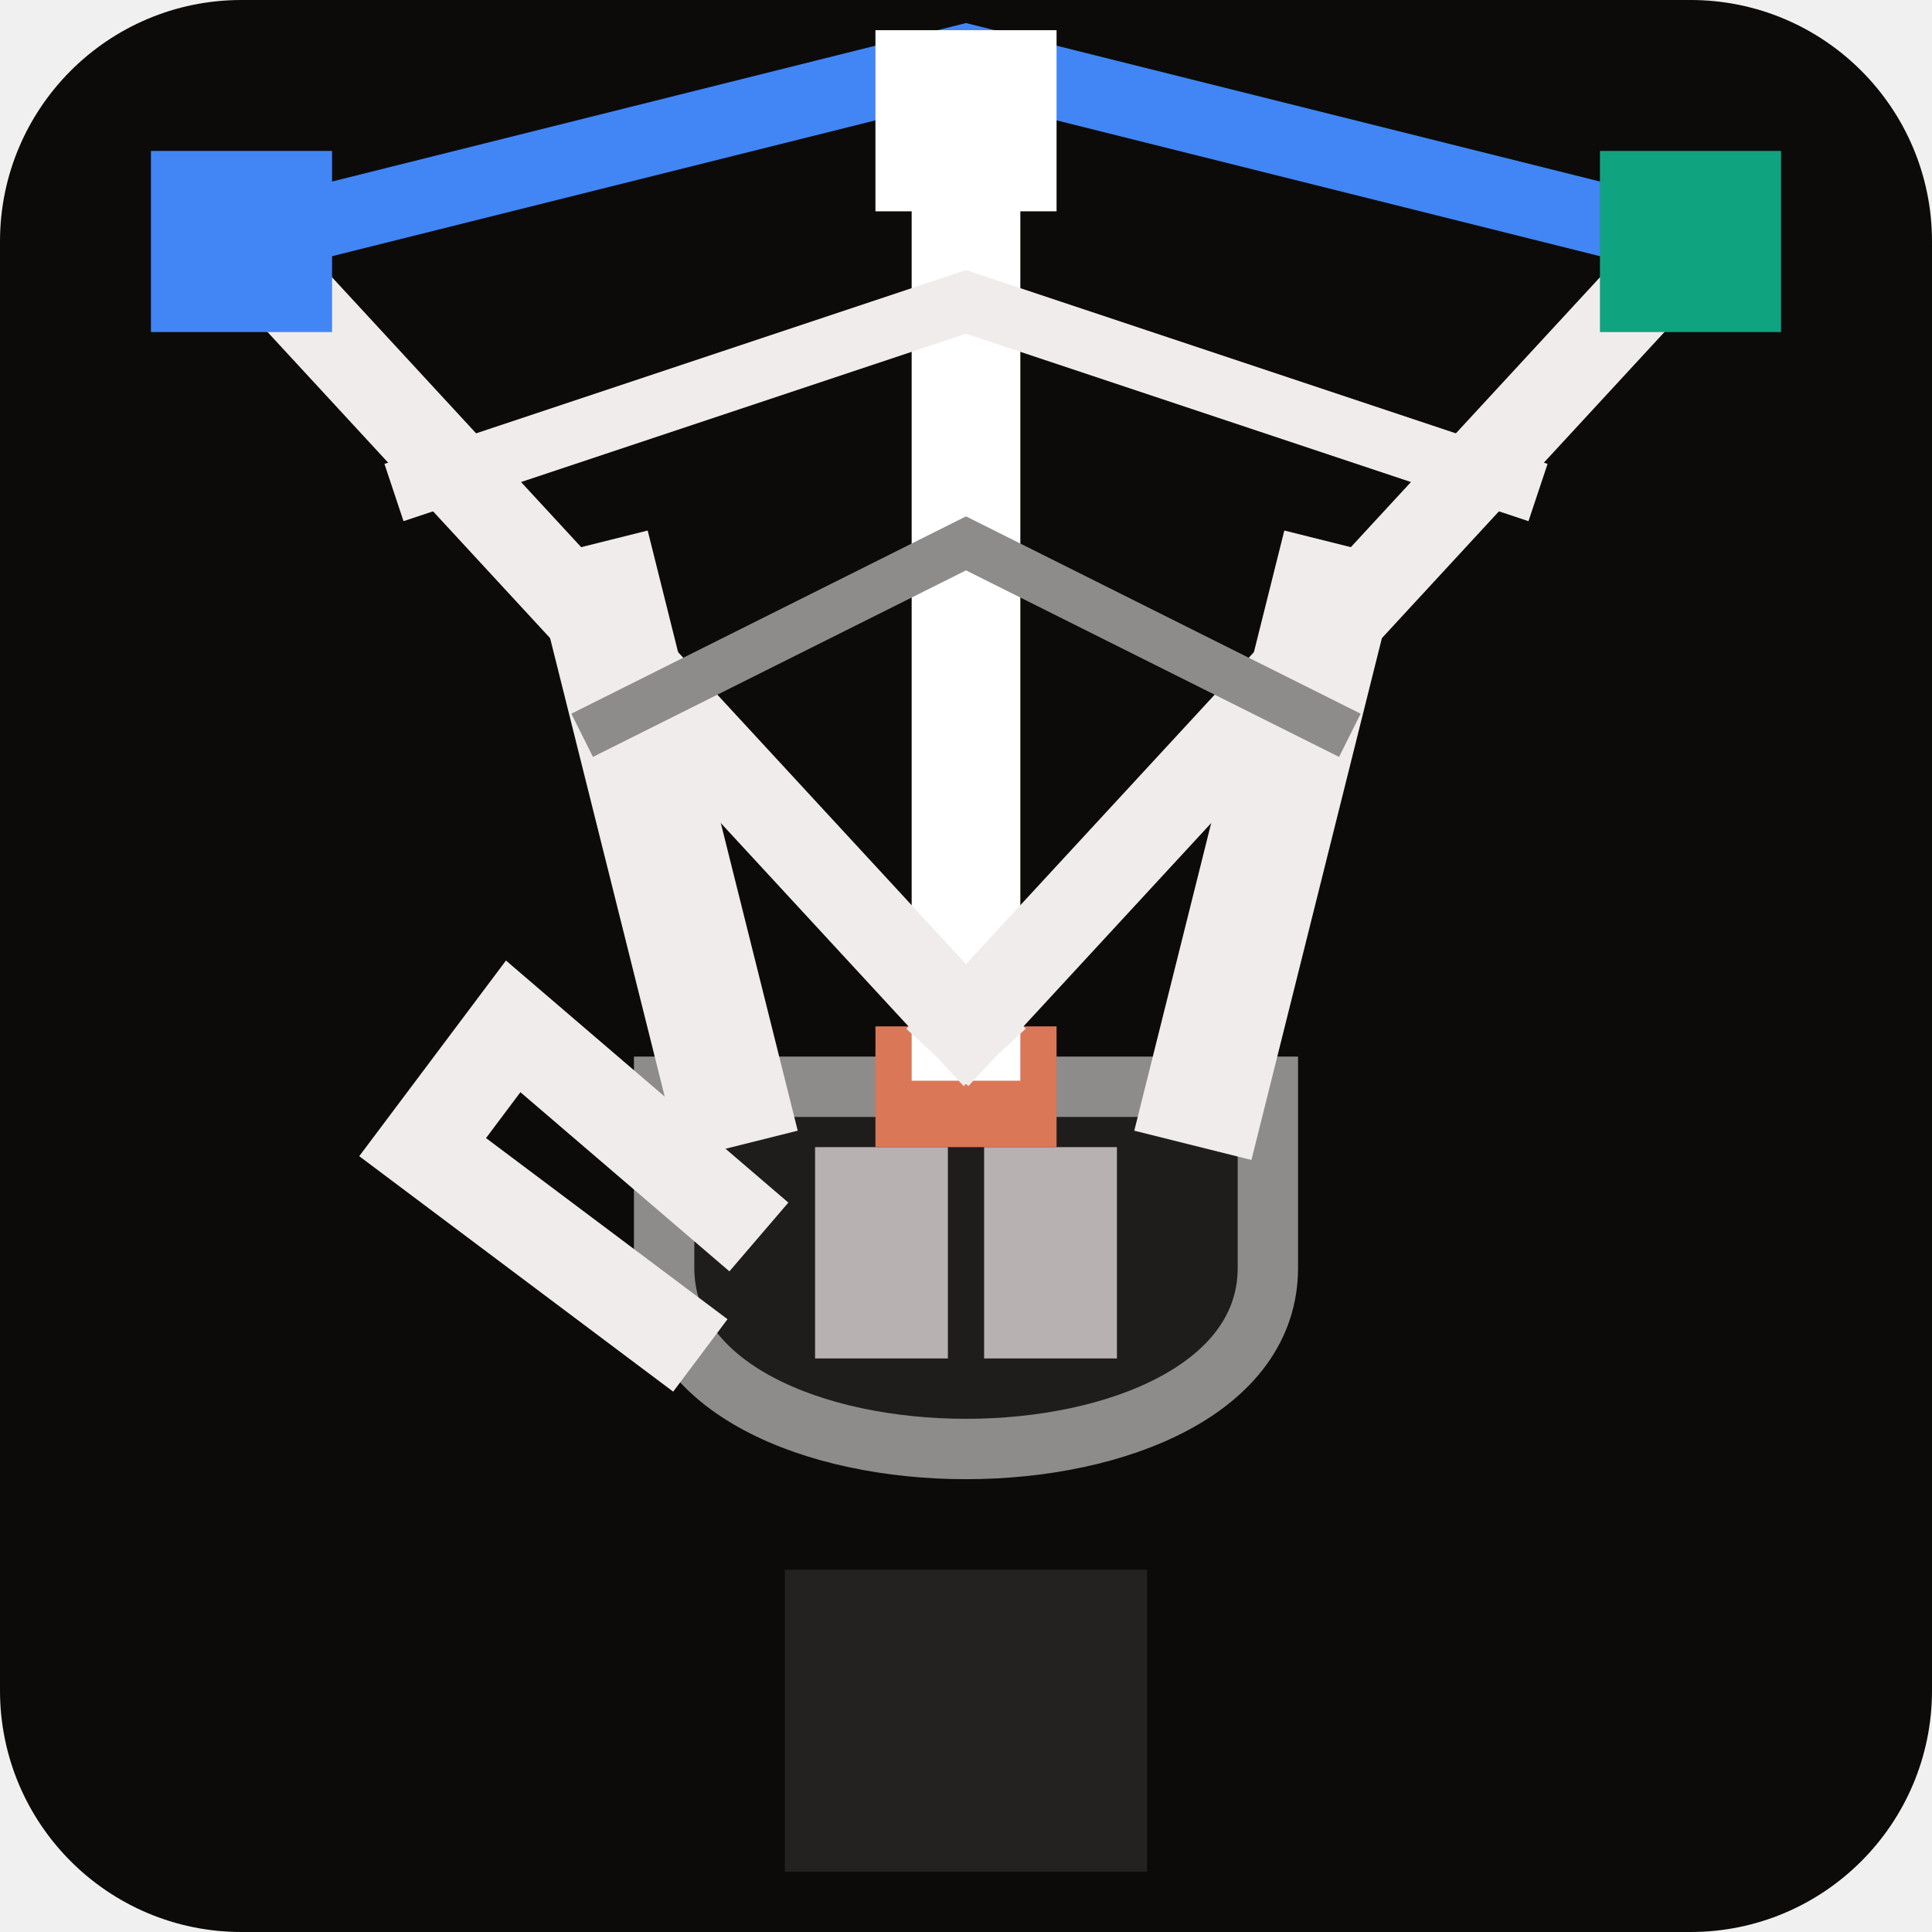
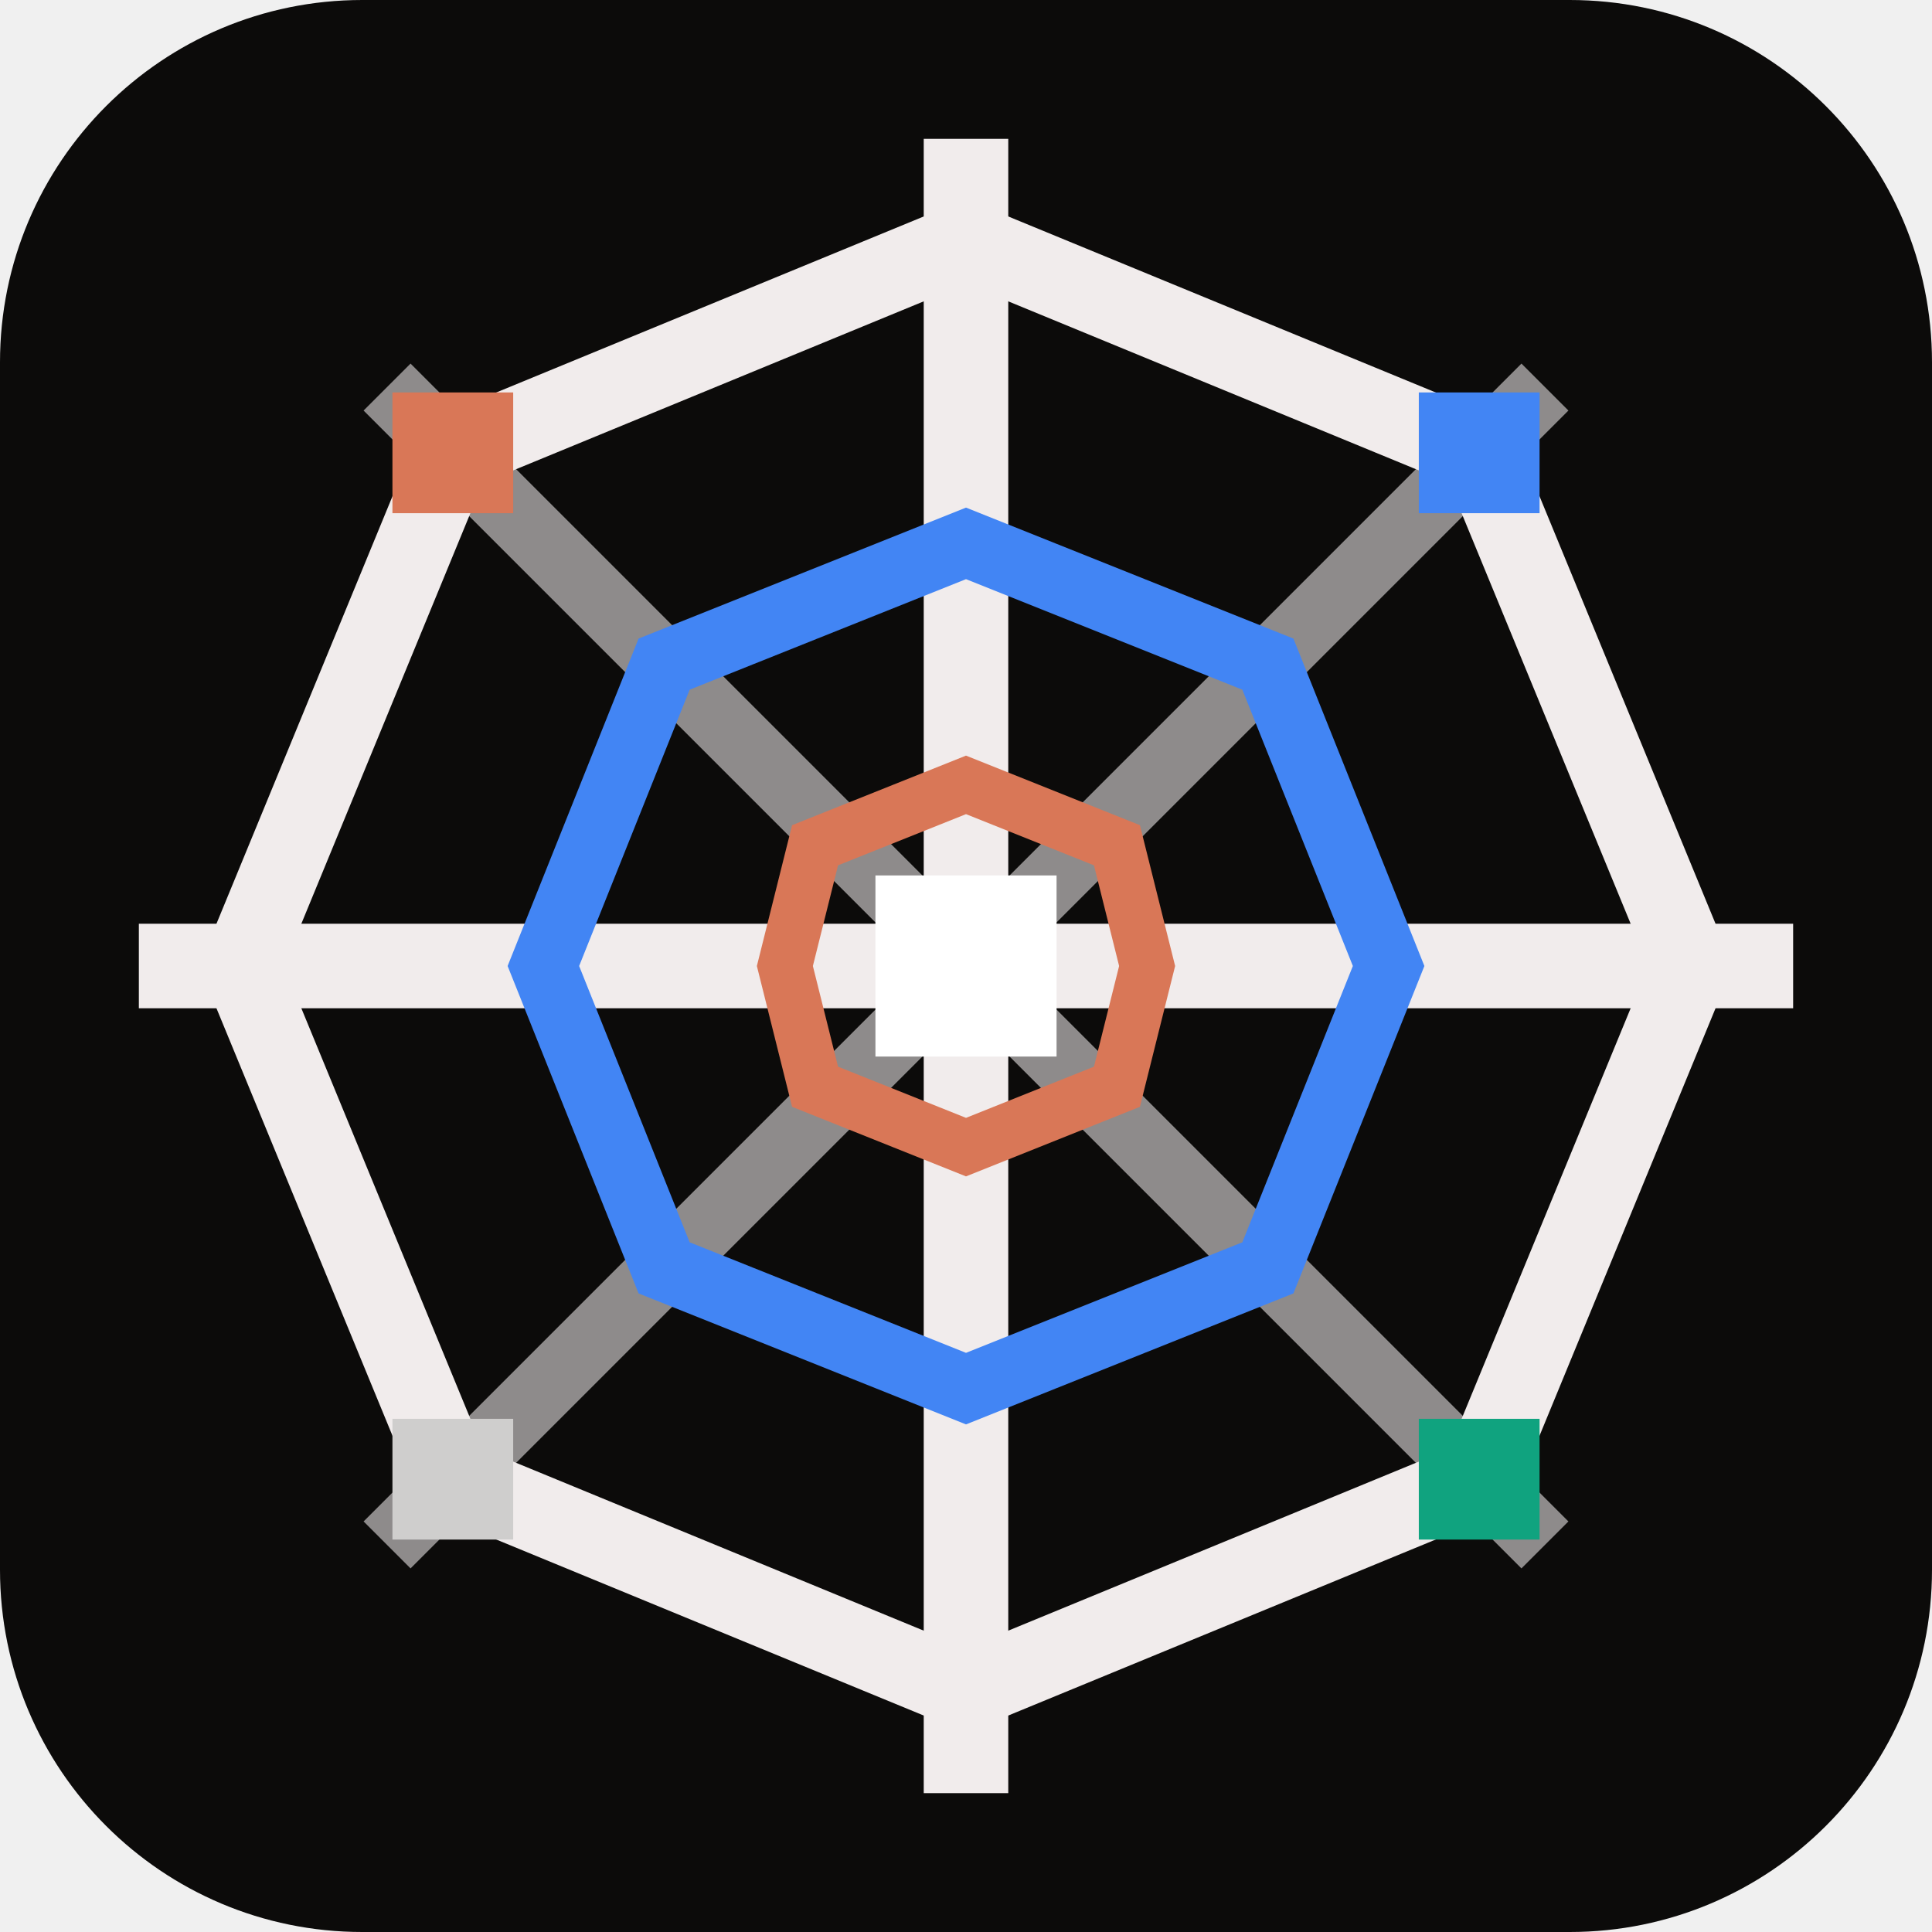
<svg xmlns="http://www.w3.org/2000/svg" width="32" height="32" viewBox="0 0 32 32" fill="none">
-   <rect width="32" height="32" rx="4" fill="#0C0B0A" />
-   <rect x="13" y="26" width="6" height="5" fill="#242220" />
-   <path d="M11 21C11 25 21 25 21 21V18H11V21Z" fill="#1E1D1B" stroke="#8E8B8B" stroke-width="1" />
-   <path d="M11 22L7 19L8.5 17L12 20" stroke="#F1ECEC" stroke-width="1.5" stroke-linecap="square" />
-   <path d="M12 18L10 10" stroke="#F1ECEC" stroke-width="2" stroke-linecap="square" />
-   <rect x="13.5" y="19" width="2.2" height="3.5" fill="#B7B1B1" />
-   <rect x="16.3" y="19" width="2.2" height="3.5" fill="#B7B1B1" />
-   <rect x="14.5" y="17" width="3" height="2" fill="#D97757" />
-   <path d="M20 18L22 10" stroke="#F1ECEC" stroke-width="2" stroke-linecap="square" />
-   <path d="M16 17L16 2" stroke="#FFFFFF" stroke-width="1.8" stroke-linecap="square" />
-   <path d="M16 17L4 4" stroke="#F1ECEC" stroke-width="1.4" stroke-linecap="square" />
-   <path d="M16 17L28 4" stroke="#F1ECEC" stroke-width="1.4" stroke-linecap="square" />
-   <path d="M4 4L16 1L28 4" stroke="#4285F4" stroke-width="1.2" stroke-linecap="square" fill="none" />
-   <path d="M7 8L16 5L25 8" stroke="#F1ECEC" stroke-width="1.0" stroke-linecap="square" fill="none" />
-   <path d="M10 12L16 9L22 12" stroke="#8E8B8B" stroke-width="0.8" stroke-linecap="square" fill="none" />
-   <rect x="14.5" y="0.5" width="3" height="3" fill="#FFFFFF" />
-   <rect x="2.5" y="2.5" width="3" height="3" fill="#4285F4" />
-   <rect x="26.5" y="2.5" width="3" height="3" fill="#10A37F" />
+   <rect width="32" height="32" rx="6" fill="#0C0B0A" />
+   <line x1="16" y1="3" x2="16" y2="29" stroke="#F1ECEC" stroke-width="1.4" stroke-linecap="square" />
+   <line x1="3" y1="16" x2="29" y2="16" stroke="#F1ECEC" stroke-width="1.4" stroke-linecap="square" />
+   <line x1="6.8" y1="6.8" x2="25.2" y2="25.2" stroke="#8E8B8B" stroke-width="1.1" stroke-linecap="square" />
+   <line x1="25.2" y1="6.8" x2="6.8" y2="25.2" stroke="#8E8B8B" stroke-width="1.1" stroke-linecap="square" />
+   <polygon points="16,4 24.5,7.5 28,16 24.5,24.5 16,28 7.5,24.5 4,16 7.5,7.5" stroke="#F1ECEC" stroke-width="1.3" fill="none" stroke-linejoin="miter" />
+   <polygon points="16,9 21,11 23,16 21,21 16,23 11,21 9,16 11,11" stroke="#4285F4" stroke-width="1.1" fill="none" stroke-linejoin="miter" />
+   <polygon points="16,13 18.5,14 19,16 18.5,18 16,19 13.5,18 13,16 13.5,14" stroke="#D97757" stroke-width="0.9" fill="none" stroke-linejoin="miter" />
+   <rect x="14.5" y="14.5" width="3" height="3" fill="#FFFFFF" />
+   <rect x="23.5" y="6.5" width="2" height="2" fill="#4285F4" />
+   <rect x="6.5" y="6.5" width="2" height="2" fill="#D97757" />
+   <rect x="23.5" y="23.5" width="2" height="2" fill="#10A37F" />
+   <rect x="6.5" y="23.5" width="2" height="2" fill="#CFCECD" />
</svg>
